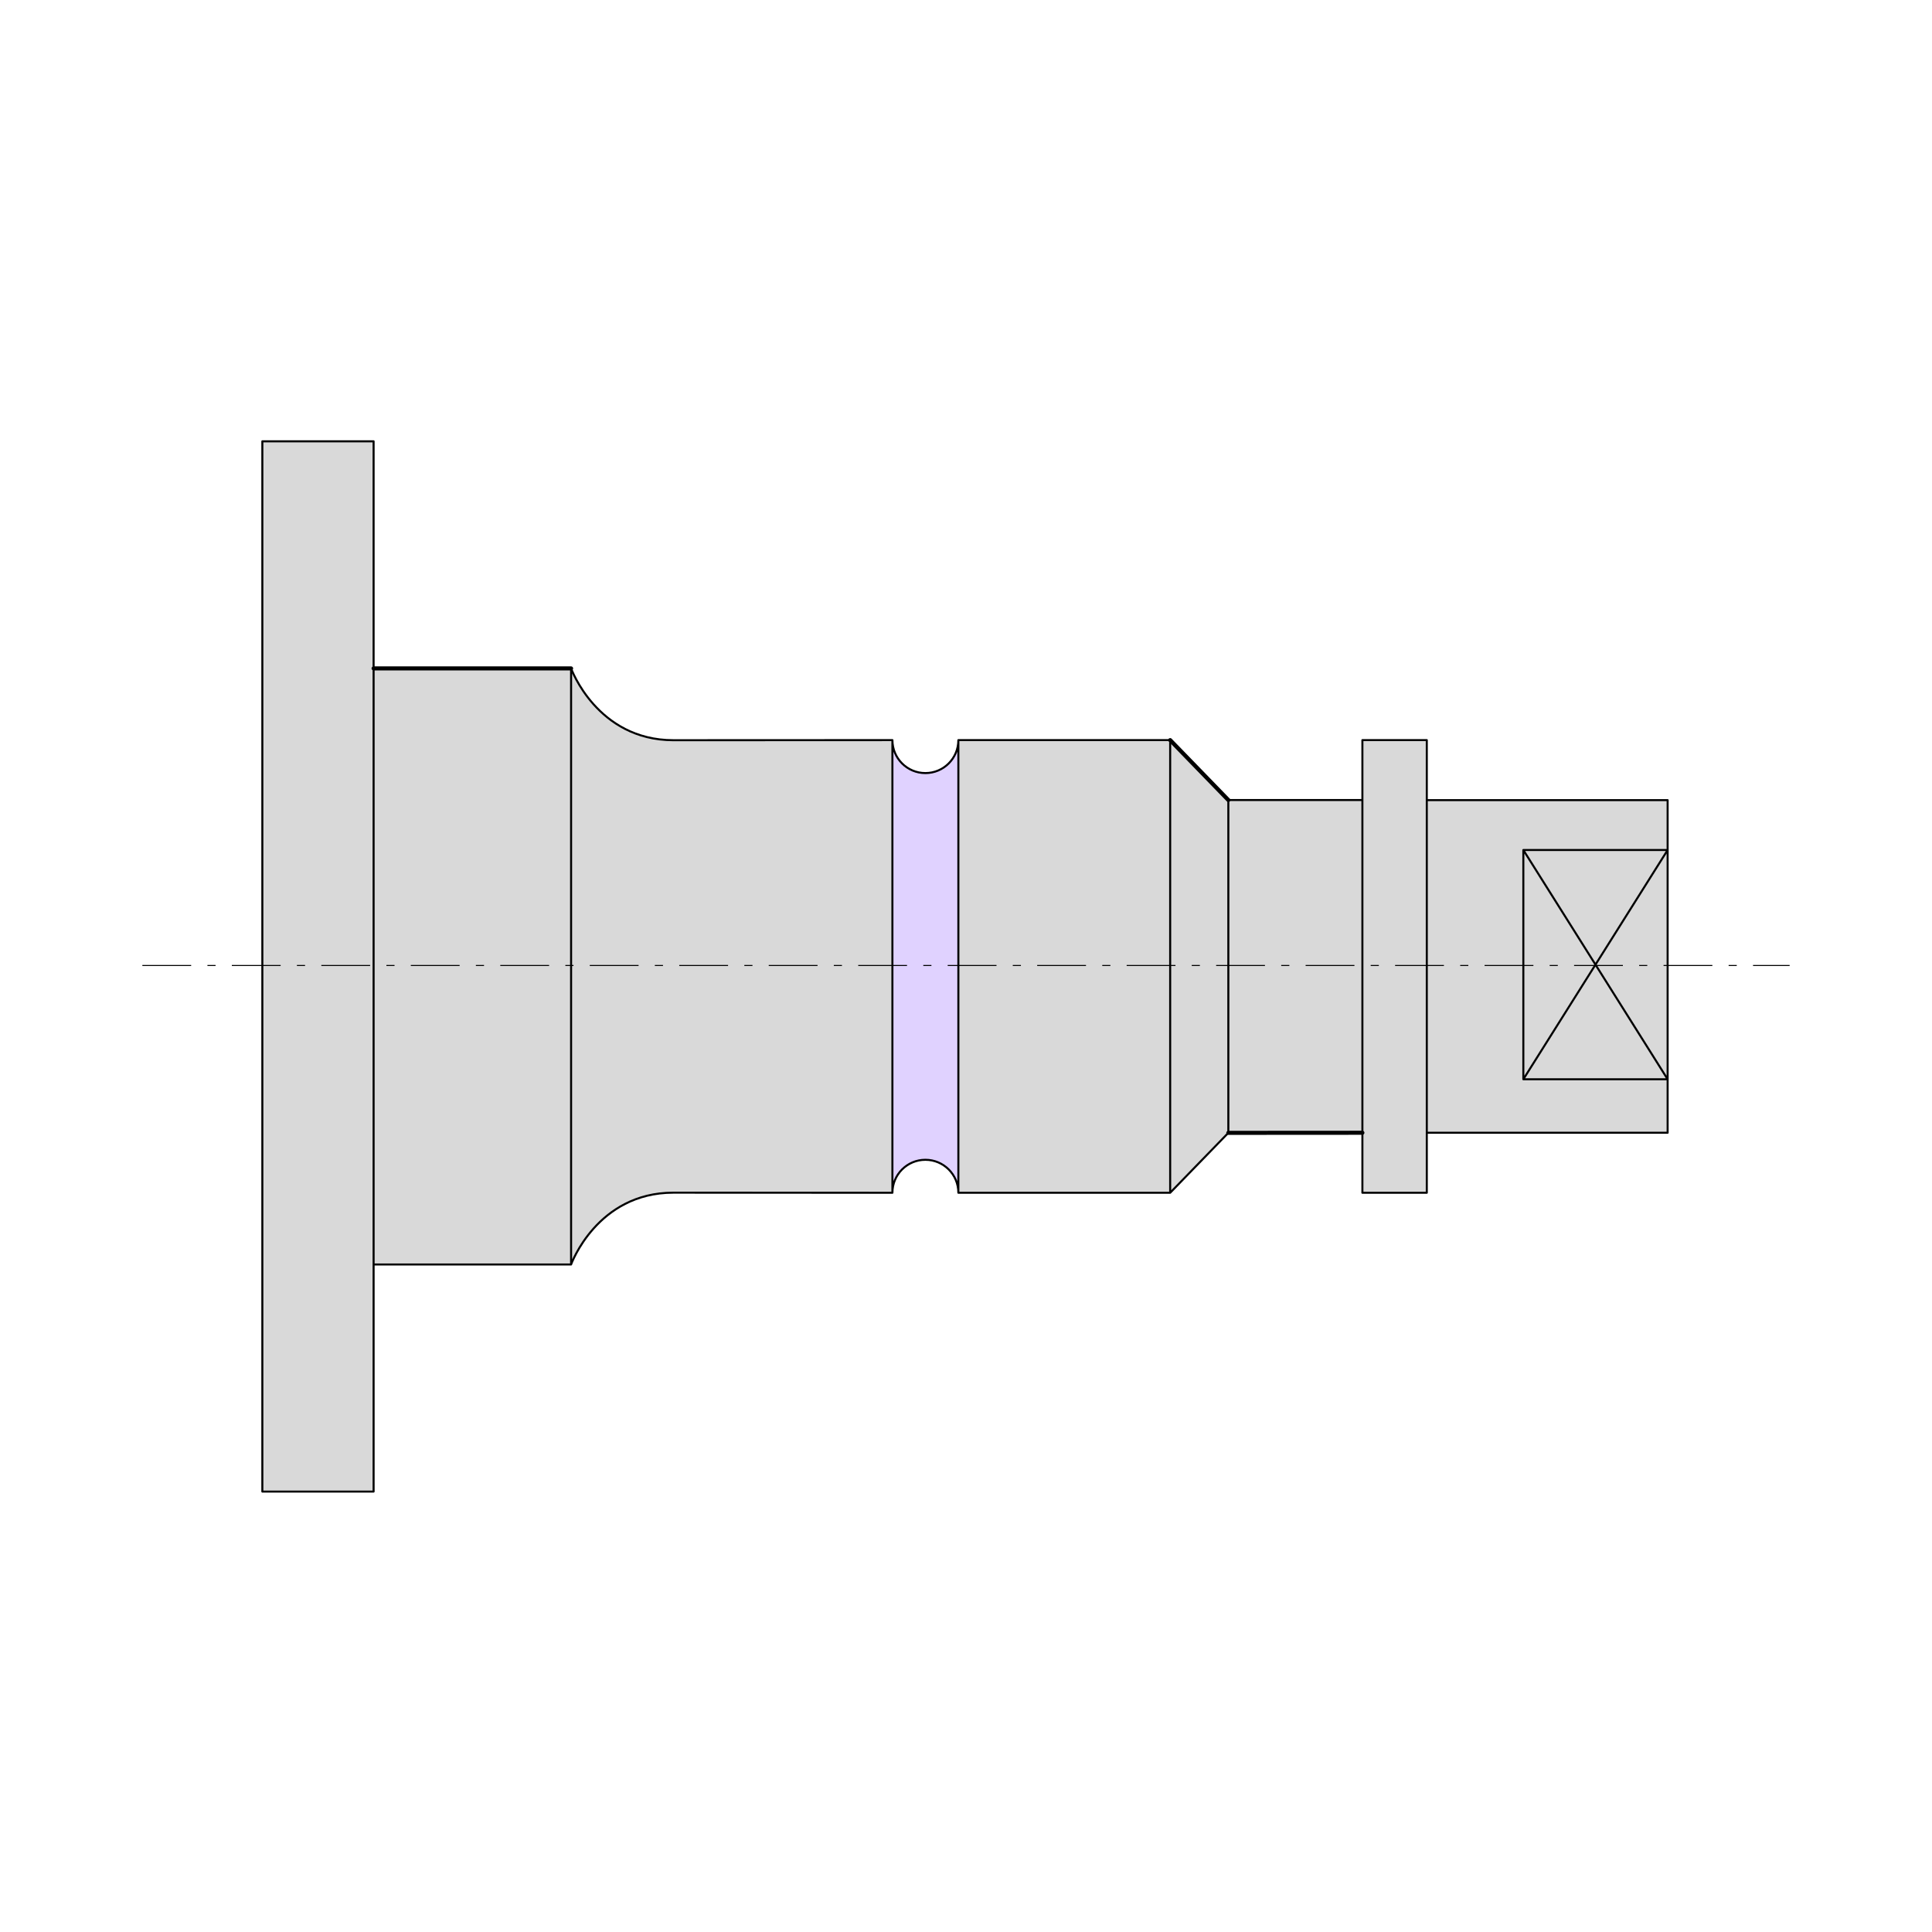
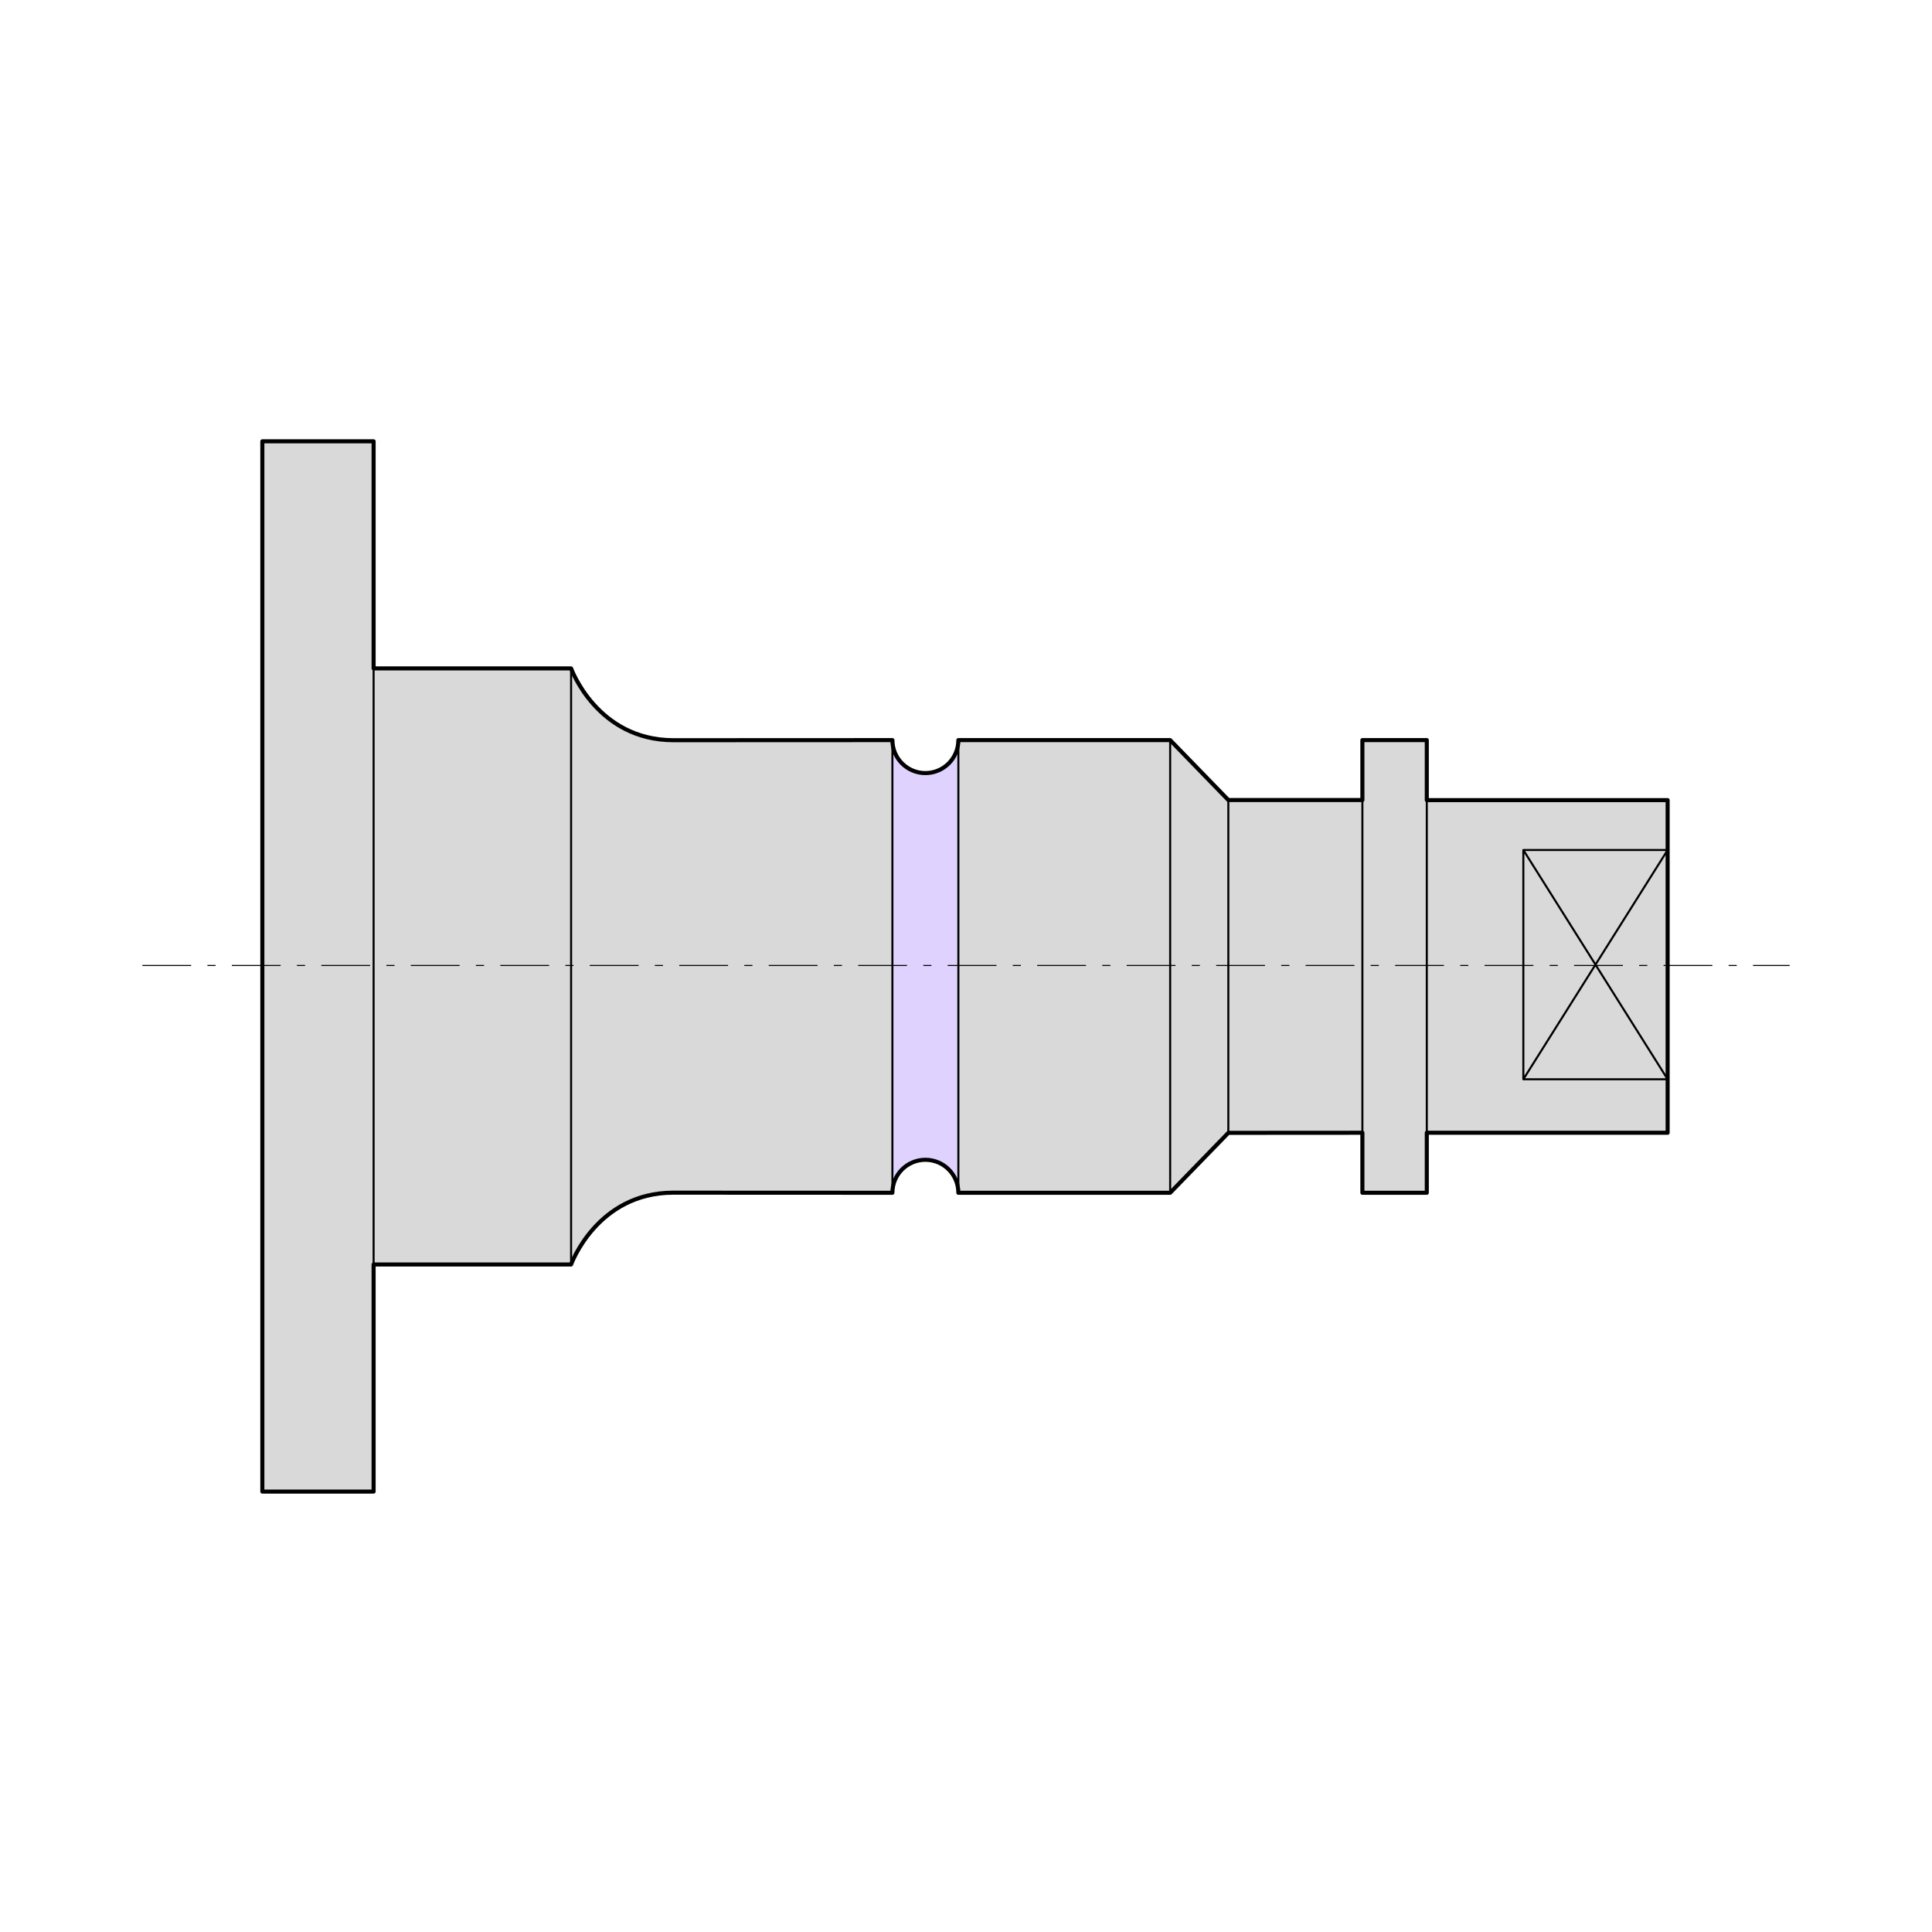
<svg xmlns="http://www.w3.org/2000/svg" width="950" height="950" viewBox="0 0 950 950" fill="none">
  <rect width="950" height="950" fill="white" />
  <path d="M183.709 217H129V733.433H183.709V621.763V328.67V217Z" fill="#D9D9D9" />
  <path d="M280.816 621.763V328.67H183.709V621.763H280.816Z" fill="#D9D9D9" />
  <path d="M331.118 586.456L438.812 586.504V363.93L331.118 363.977C293.5 363.93 280.816 328.67 280.816 328.67V621.763C280.816 621.763 293.5 586.456 331.118 586.456Z" fill="#D9D9D9" />
  <path d="M438.812 363.93V586.504C438.814 577.551 446.067 570.295 455.02 570.29C463.978 570.285 471.243 577.546 471.245 586.504V363.929C471.241 372.886 463.977 380.145 455.02 380.14C446.068 380.135 438.815 372.882 438.812 363.93Z" fill="#E0D2FF" />
  <path d="M471.245 586.504H575.394V363.929H471.245V586.504Z" fill="#D9D9D9" />
  <path d="M575.394 586.504L603.994 557.041V393.392L575.394 363.929V586.504Z" fill="#D9D9D9" />
  <path d="M603.994 393.392V557.041L669.913 557V393.392H603.994Z" fill="#D9D9D9" />
  <path d="M701.58 363.929H669.913V393.392V557V586.504H701.58V556.993V393.44V363.929Z" fill="#D9D9D9" />
  <path d="M701.58 556.993H820.005V530.692H749.055V417.968H820.005V393.44H701.58V556.993Z" fill="#D9D9D9" />
  <path d="M749.055 530.692H820.005V417.968H749.055V530.692Z" fill="#D9D9D9" />
  <path d="M280.816 621.763V328.67M280.816 621.763H183.709M280.816 621.763C280.816 621.763 293.5 586.456 331.118 586.456L438.812 586.504M438.812 586.504V363.93M438.812 586.504C438.814 577.551 446.067 570.295 455.02 570.29C463.978 570.285 471.243 577.546 471.245 586.504M438.812 363.93L331.118 363.977C293.5 363.93 280.816 328.67 280.816 328.67M438.812 363.93C438.815 372.882 446.068 380.135 455.02 380.14C463.977 380.145 471.241 372.886 471.245 363.929M280.816 328.67H183.709M183.709 621.763V733.433H129V217H183.709V328.67M183.709 621.763V328.67M471.245 586.504H575.394M471.245 586.504V363.929M471.245 363.929H575.394M575.394 586.504L603.994 557.041M575.394 586.504V363.929M575.394 363.929L603.994 393.392M603.994 557.041V393.392M603.994 557.041L669.913 557M603.994 393.392H669.913M669.913 393.392V557M669.913 393.392V363.929H701.58V393.44M669.913 557V586.504H701.58V556.993M701.58 556.993H820.005V530.692M701.58 556.993V393.44M820.005 530.692H749.055M820.005 530.692V417.968M820.005 530.692L749.055 417.968M749.055 530.692V417.968M749.055 530.692L820.005 417.968M749.055 417.968H820.005M820.005 417.968V393.44H701.58" stroke="black" stroke-linecap="round" stroke-linejoin="round" />
-   <path fill-rule="evenodd" clip-rule="evenodd" d="M183.709 328.67H280.816Z" stroke="black" stroke-width="2" stroke-linecap="round" stroke-linejoin="round" />
-   <path fill-rule="evenodd" clip-rule="evenodd" d="M603.994 393.392L575.394 363.929Z" stroke="black" stroke-width="2" stroke-linecap="round" stroke-linejoin="round" />
-   <path fill-rule="evenodd" clip-rule="evenodd" d="M603.994 557.041L669.913 557Z" stroke="black" stroke-width="2" stroke-linecap="round" stroke-linejoin="round" />
+   <path d="M183.709 217H129V733.433H183.709V621.763H280.816C280.816 621.763 293.5 586.456 331.118 586.456L438.812 586.504C438.814 577.551 446.067 570.295 455.02 570.29C463.978 570.285 471.243 577.546 471.245 586.504H575.394L603.994 557.041L669.913 557V586.504H701.58V556.993H820.005V530.692V417.968V393.44H701.58V363.929H669.913V393.392H603.994L575.394 363.929H471.245C471.241 372.886 463.977 380.145 455.02 380.14C446.068 380.135 438.815 372.882 438.812 363.93L331.118 363.977C293.5 363.93 280.816 328.67 280.816 328.67H183.709V217Z" stroke="black" stroke-width="2" stroke-linecap="round" stroke-linejoin="round" />
  <line x1="70" y1="474.75" x2="880" y2="474.75" stroke="black" stroke-width="0.5" stroke-dasharray="24 8 4 8" />
</svg>
